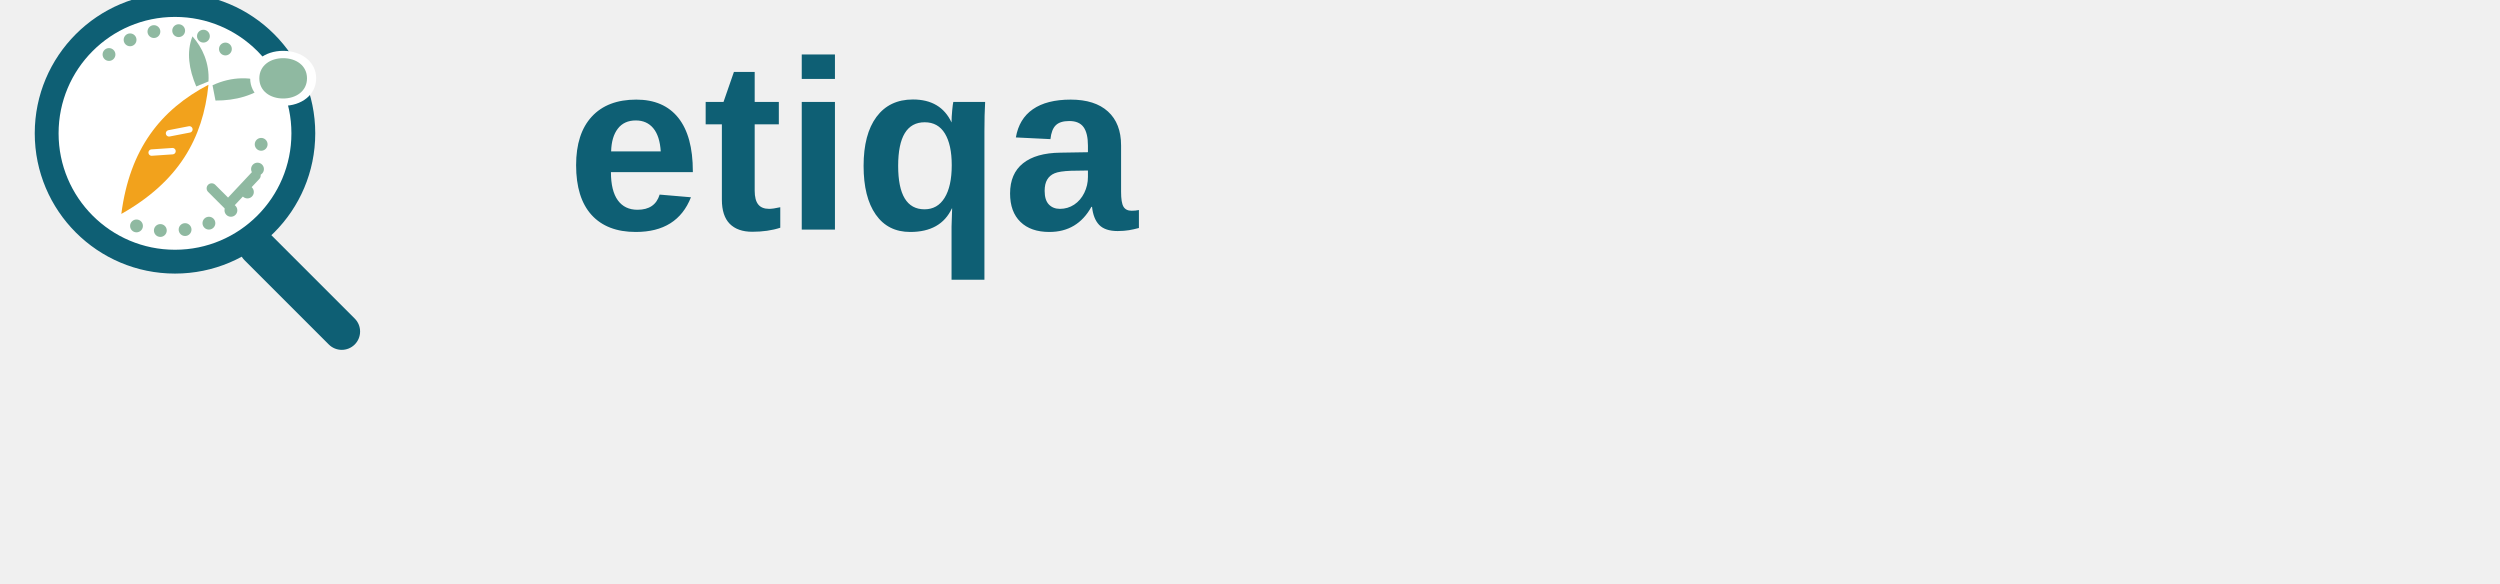
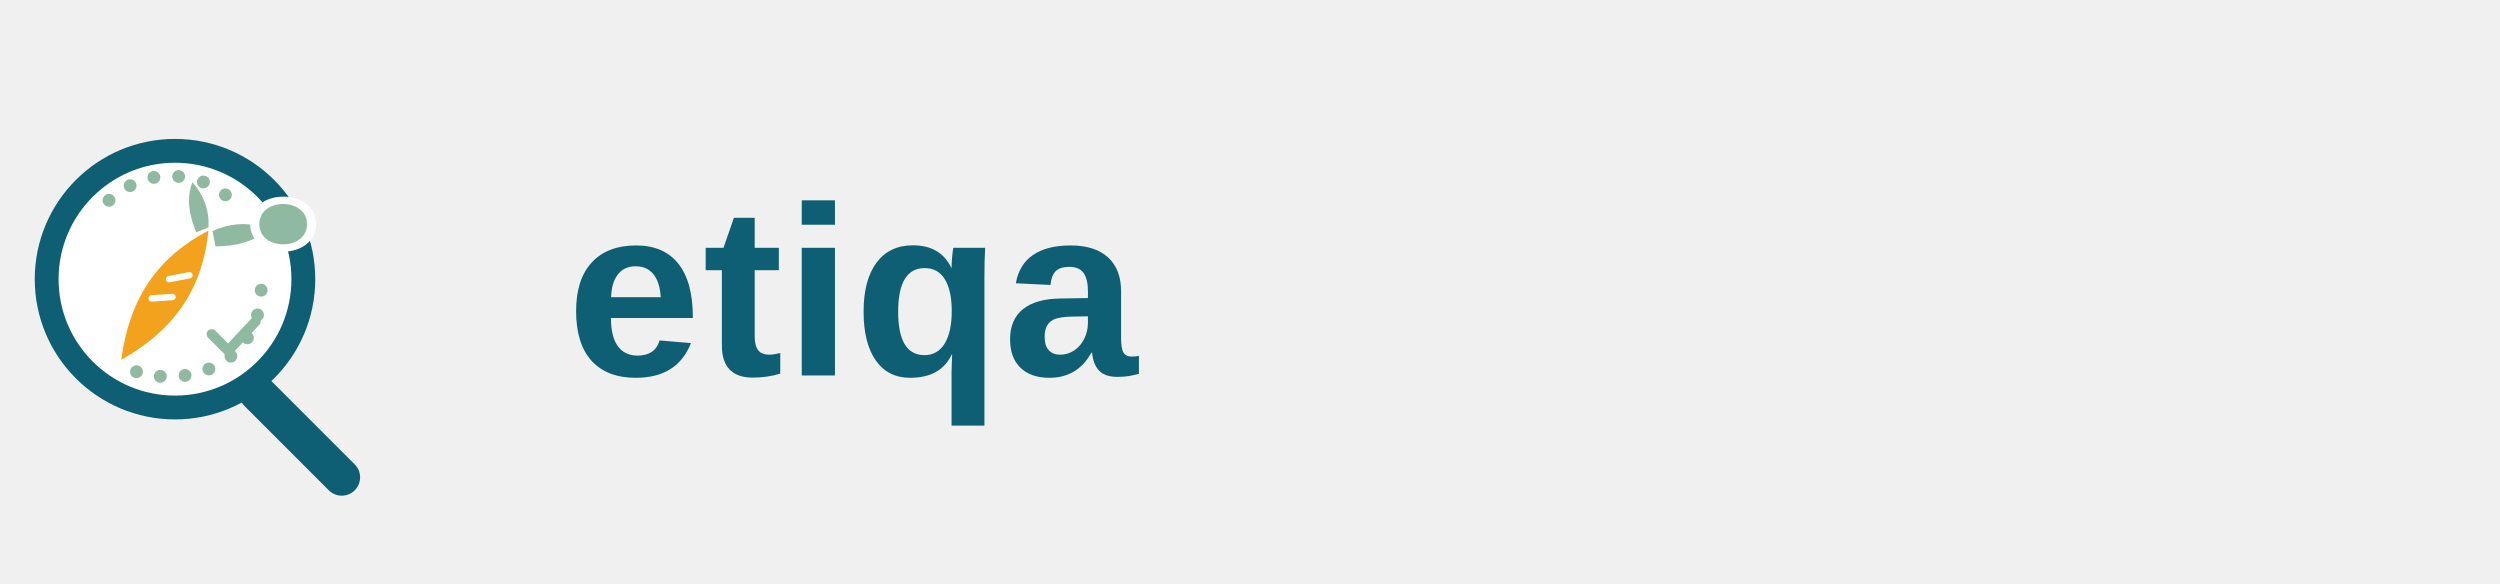
<svg xmlns="http://www.w3.org/2000/svg" viewBox="-16 -10 600 140" role="img" aria-label="Etiqa">
-   <g transform="translate(26,22) scale(0.22)">
+   <g transform="translate(26,57) scale(0.22)">
    <circle cx="0" cy="0" r="140" fill="#FFFFFF" stroke="#0E5F74" stroke-width="26" />
    <rect x="90" y="96" width="170" height="40" rx="20" transform="rotate(45 90 96)" fill="#0E5F74" />
    <g fill="#8FB9A1">
      <circle cx="-72" cy="-86" r="7" />
      <circle cx="-49" cy="-102" r="7" />
      <circle cx="-23" cy="-111" r="7" />
      <circle cx="4" cy="-112" r="7" />
      <circle cx="31" cy="-106" r="7" />
      <circle cx="55" cy="-92" r="7" />
      <circle cx="94" cy="12" r="7" />
      <circle cx="90" cy="39" r="7" />
      <circle cx="79" cy="64" r="7" />
      <circle cx="61" cy="84" r="7" />
      <circle cx="37" cy="98" r="7" />
      <circle cx="11" cy="105" r="7" />
      <circle cx="-16" cy="106" r="7" />
      <circle cx="-42" cy="101" r="7" />
    </g>
    <g transform="translate(-6,10) rotate(34)">
      <path d="M 0 -76 C 28 -24, 32 30, 0 94 C -32 30, -28 -24, 0 -76 Z" fill="#F2A21C" />
      <path d="M -6 -8 L 10 -24 M -10 20 L 8 6" stroke="#FFFFFF" stroke-width="7" stroke-linecap="round" />
      <path d="M 4 -78 C 16 -98, 34 -110, 54 -114 C 48 -94, 34 -78, 16 -66 Z" fill="#8FB9A1" />
      <path d="M -2 -79 C -12 -96, -28 -106, -44 -110 C -40 -92, -27 -78, -10 -67 Z" fill="#8FB9A1" />
    </g>
    <path d="M 40 60 L 58 78 L 88 46" fill="none" stroke="#8FB9A1" stroke-width="11" stroke-linecap="round" stroke-linejoin="round" />
    <g transform="translate(82,-90)">
      <path d="M 0 30 C 0 12, 16 0, 36 0 C 56 0, 72 12, 72 30 C 72 48, 56 60, 36 60 C 16 60, 0 48, 0 30 Z" fill="#FFFFFF" />
      <path d="M 10 30 C 10 16, 22 8, 36 8 C 50 8, 62 16, 62 30 C 62 44, 50 52, 36 52 C 22 52, 10 44, 10 30 Z" fill="#8FB9A1" />
      <path d="M 20 38 C 30 28, 40 20, 50 16" fill="none" stroke="#8FB9A1" stroke-width="5" stroke-linecap="round" />
    </g>
  </g>
-   <text x="120" y="25" fill="#0E5F74" dominant-baseline="central" font-family="Poppins, Nunito, Avenir Next, Arial Rounded MT Bold, Segoe UI, Arial, sans-serif" font-size="58" font-weight="700" letter-spacing="0.4">etiqa</text>
+   <text x="120" y="60" fill="#0E5F74" dominant-baseline="central" font-family="Poppins, Nunito, Avenir Next, Arial Rounded MT Bold, Segoe UI, Arial, sans-serif" font-size="58" font-weight="700" letter-spacing="0.4">etiqa</text>
</svg>
